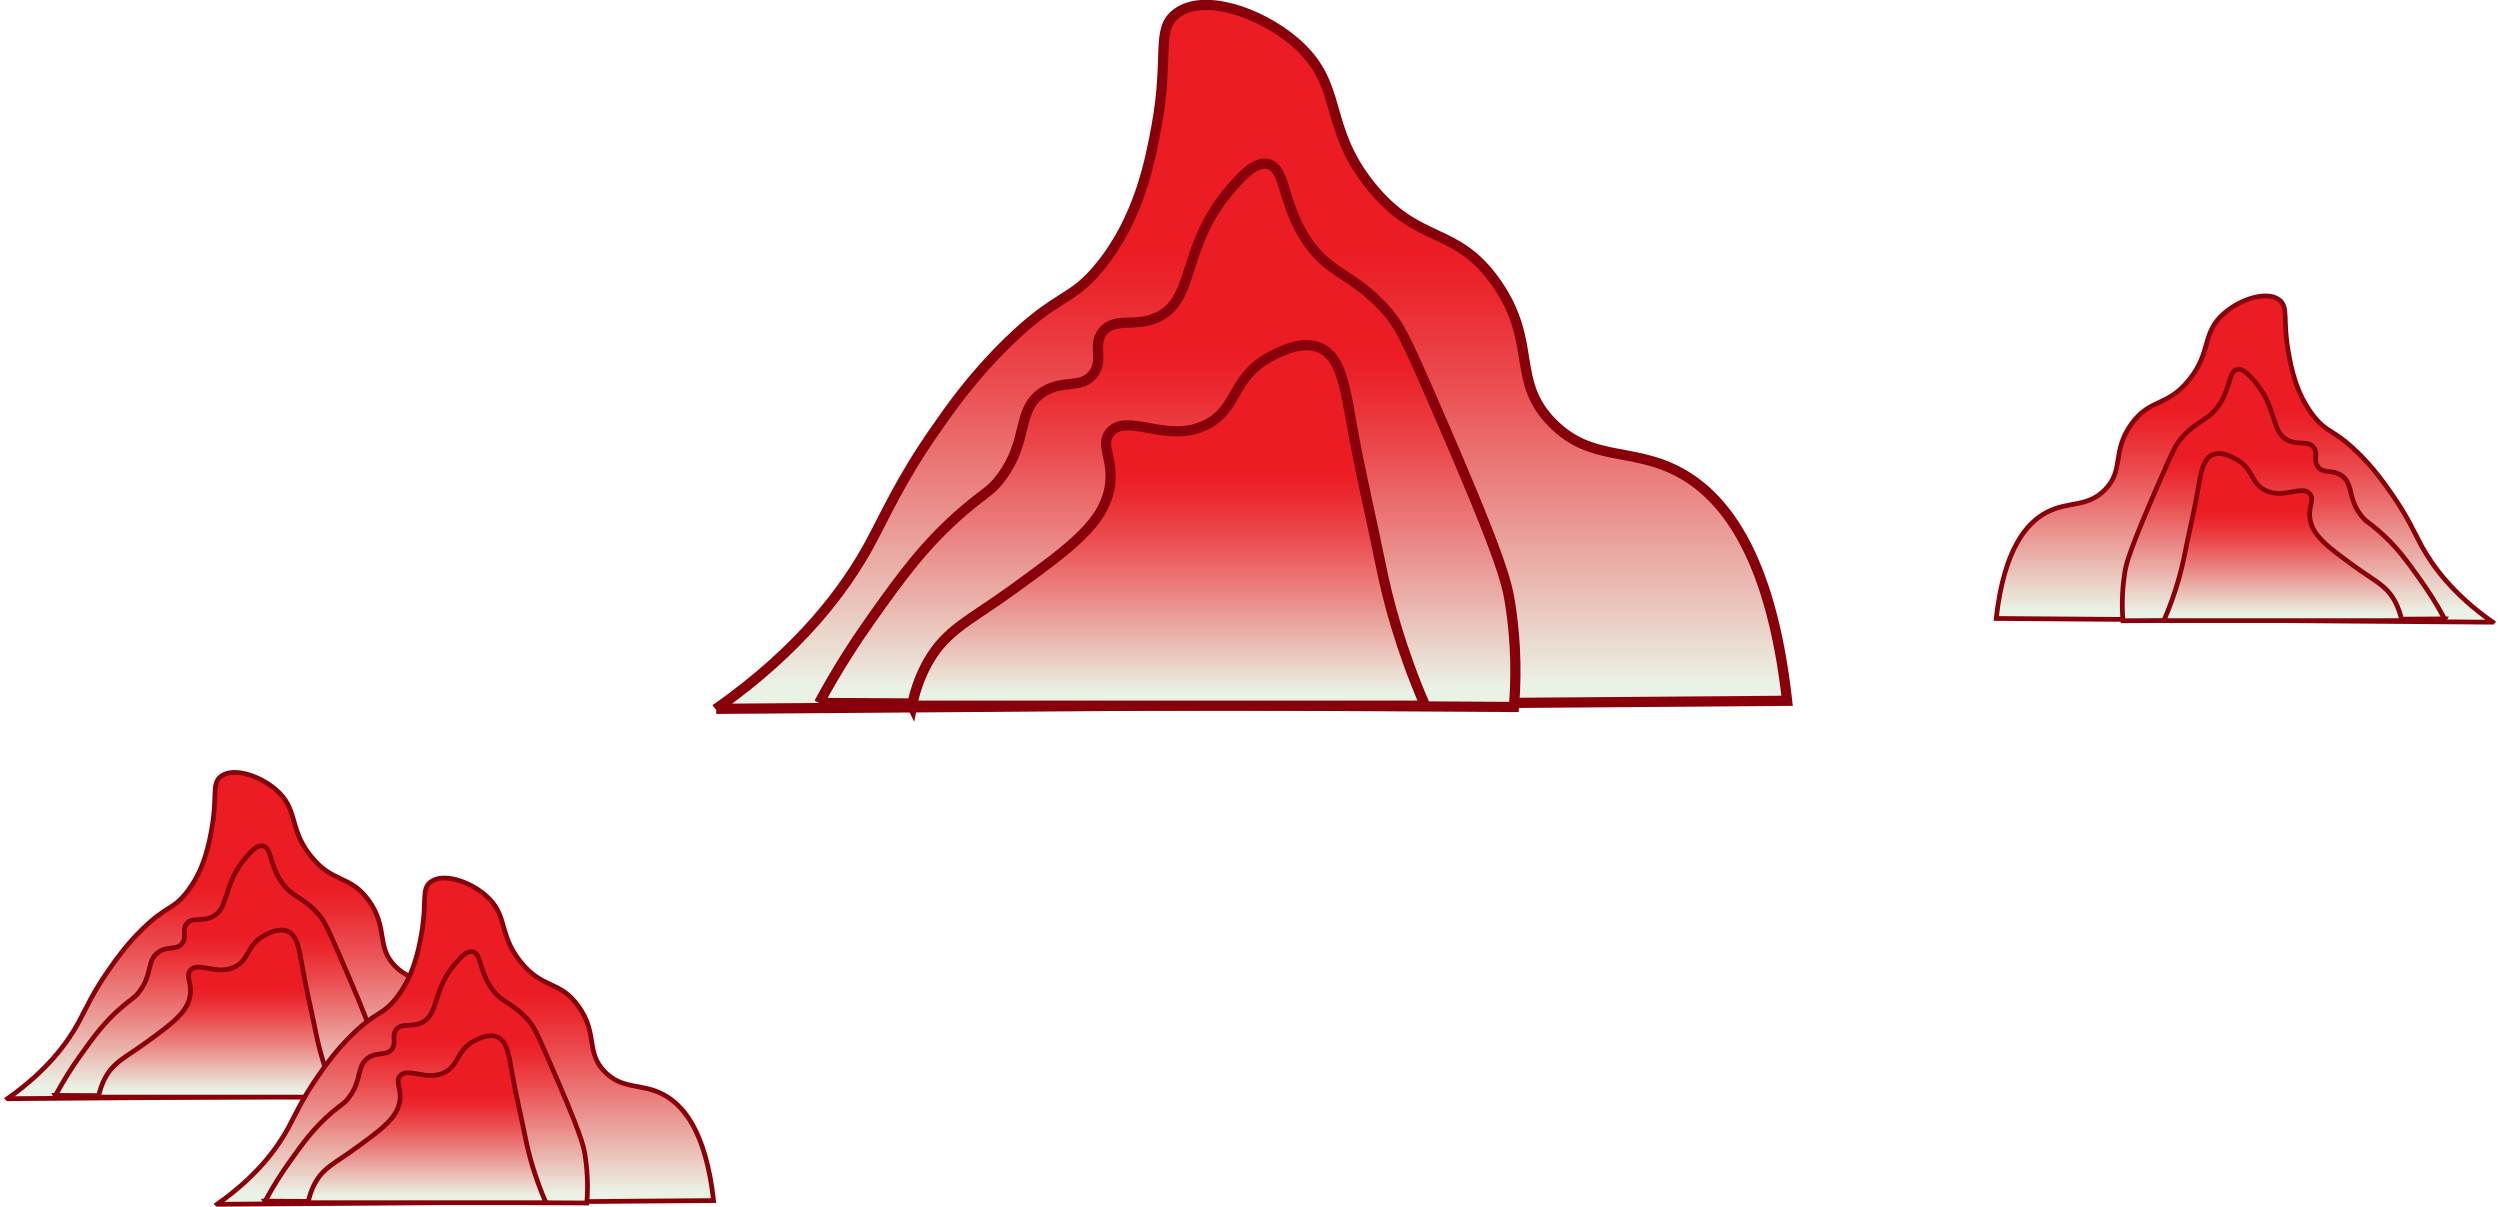
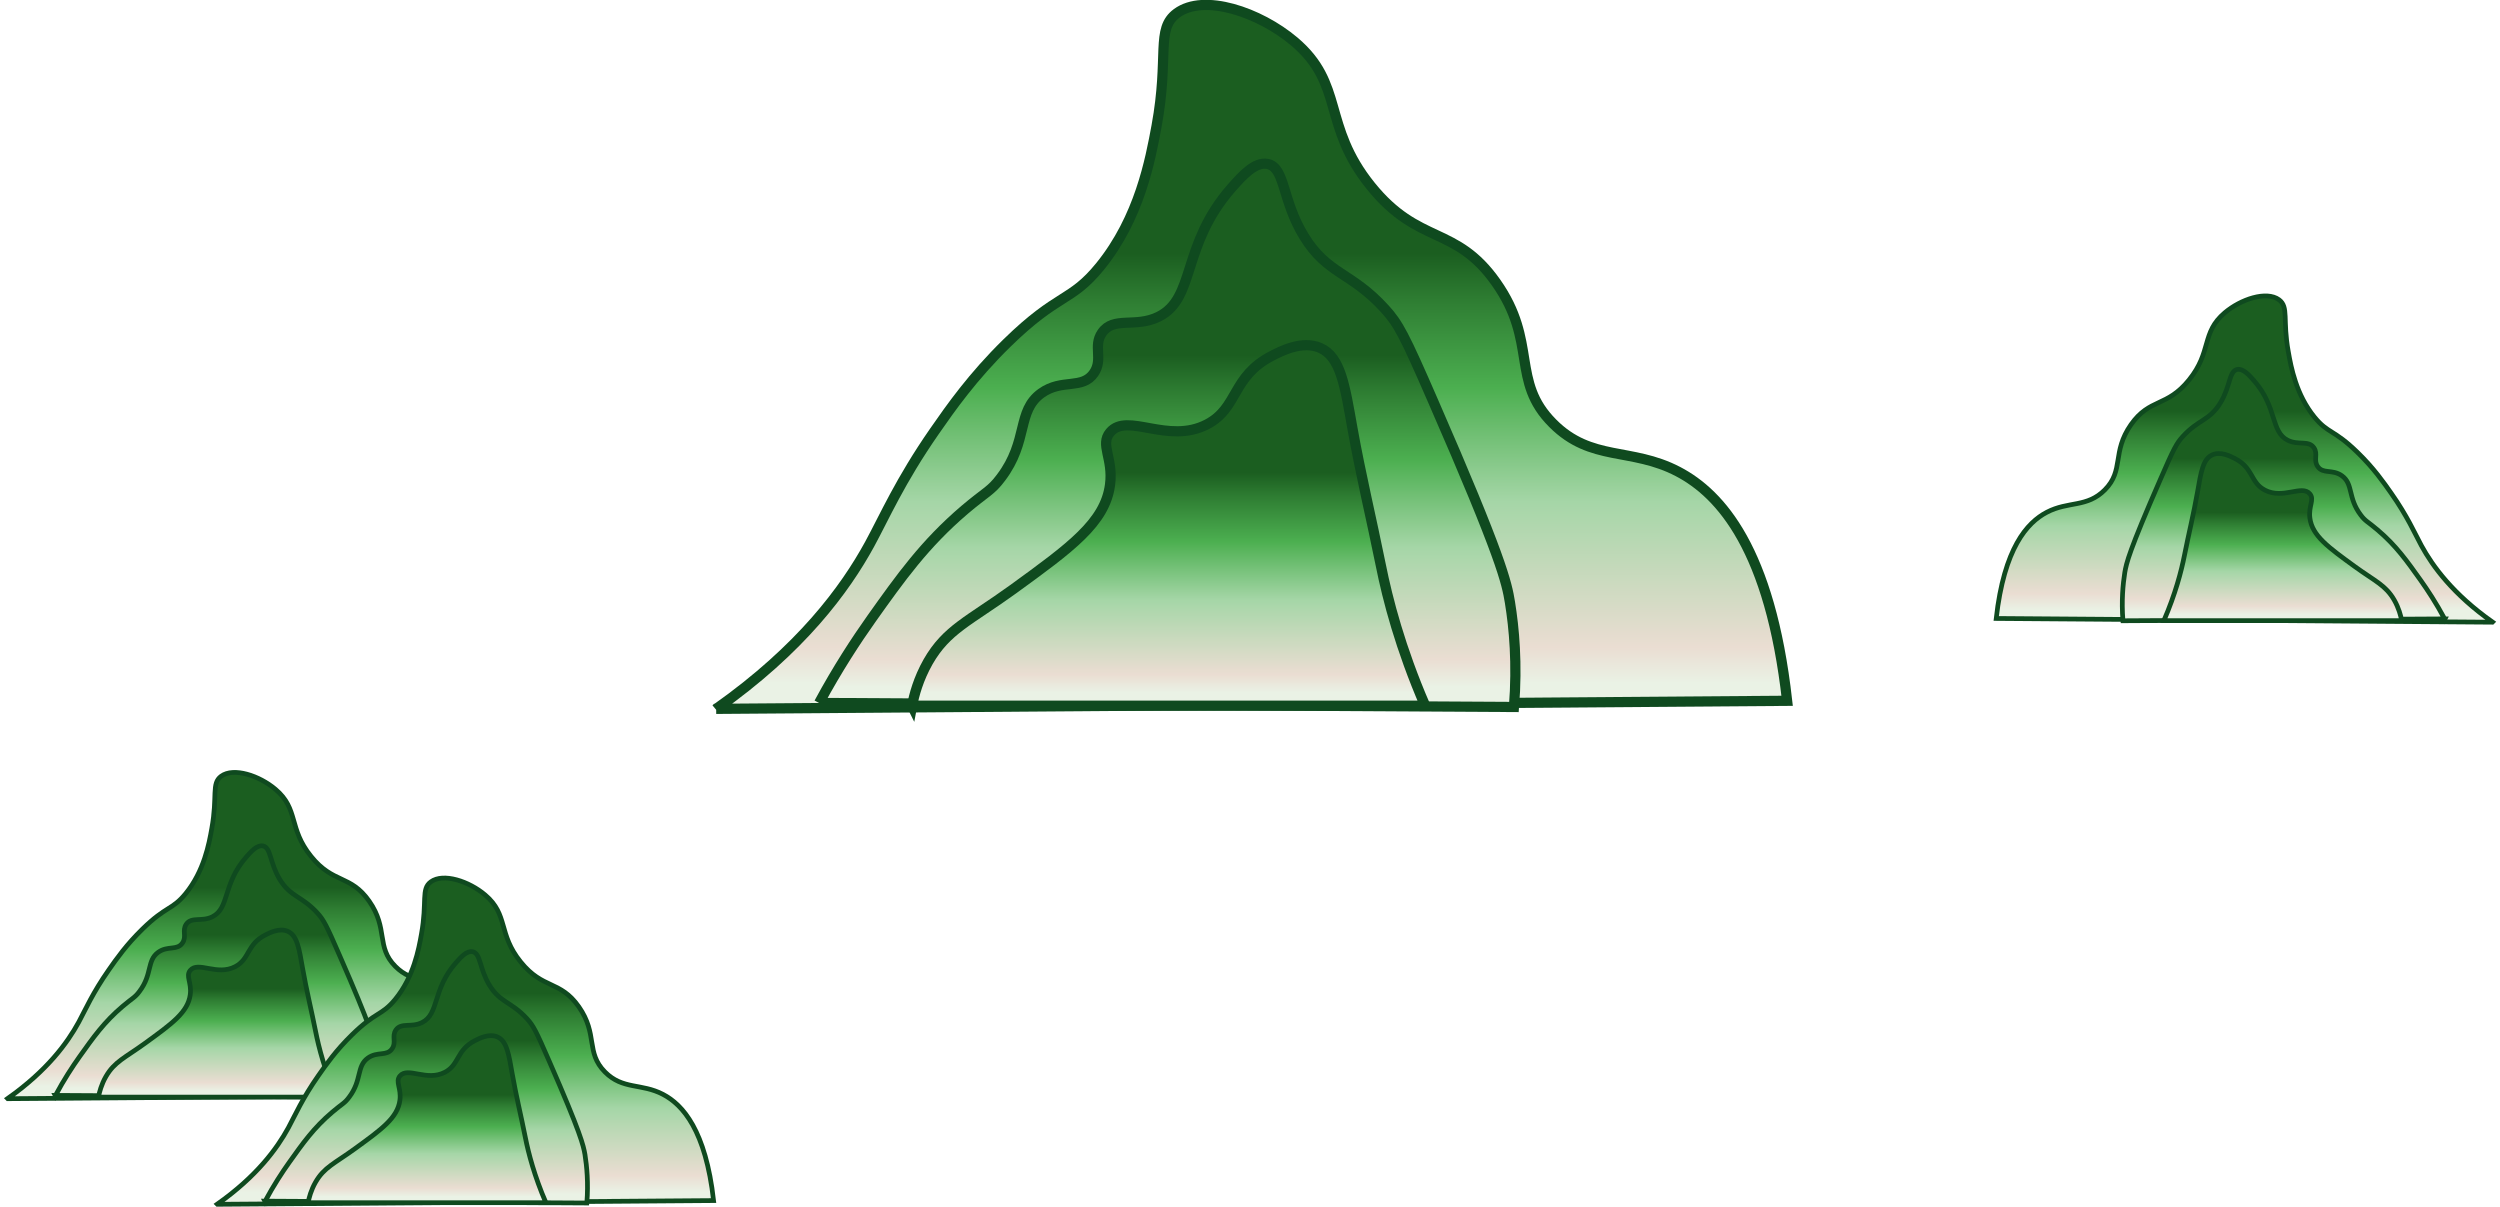
<svg xmlns="http://www.w3.org/2000/svg" xmlns:xlink="http://www.w3.org/1999/xlink" id="Layer_2" data-name="Layer 2" viewBox="0 0 173.98 83.97">
  <defs>
    <style>
      .cls-1 {
        fill: url(#linear-gradient-12);
      }

      .cls-1, .cls-2, .cls-3, .cls-4, .cls-5, .cls-6, .cls-7, .cls-8, .cls-9, .cls-10, .cls-11, .cls-12 {
-         stroke: #87000a;
+         stroke: #0f4a1f;
        stroke-miterlimit: 10;
      }

      .cls-1, .cls-3, .cls-4, .cls-5, .cls-6, .cls-7, .cls-8, .cls-9, .cls-12 {
        stroke-width: .33px;
      }

      .cls-2 {
        fill: url(#linear-gradient);
      }

      .cls-2, .cls-10, .cls-11 {
        stroke-width: .71px;
      }

      .cls-3 {
        fill: url(#linear-gradient-7);
      }

      .cls-4 {
        fill: url(#linear-gradient-5);
      }

      .cls-5 {
        fill: url(#linear-gradient-6);
      }

      .cls-6 {
        fill: url(#linear-gradient-4);
      }

      .cls-7 {
        fill: url(#linear-gradient-11);
      }

      .cls-8 {
        fill: url(#linear-gradient-9);
      }

      .cls-9 {
        fill: url(#linear-gradient-8);
      }

      .cls-10 {
        fill: url(#linear-gradient-3);
      }

      .cls-11 {
        fill: url(#linear-gradient-2);
      }

      .cls-12 {
        fill: url(#linear-gradient-10);
      }
    </style>
    <linearGradient id="linear-gradient" x1="87.1" y1="53.68" x2="87.1" y2="17.64" gradientUnits="userSpaceOnUse">
      <stop offset=".17" stop-color="#eaf2e5" />
      <stop offset=".24" stop-color="#eaddd2" />
-       <stop offset=".52" stop-color="#ea8b88" />
-       <stop offset=".74" stop-color="#eb4f52" />
-       <stop offset=".91" stop-color="#eb2a30" />
-       <stop offset="1" stop-color="#ec1c24" />
+       <stop offset=".52" stop-color="#a5d6a7" />
+       <stop offset=".74" stop-color="#4caf50" />
+       <stop offset=".91" stop-color="#2e7d32" />
+       <stop offset="1" stop-color="#1b5e20" />
    </linearGradient>
    <linearGradient id="linear-gradient-2" x1="81.24" y1="52.55" x2="81.24" y2="24.74" xlink:href="#linear-gradient" />
    <linearGradient id="linear-gradient-3" x1="81.33" y1="51.35" x2="81.33" y2="32.89" xlink:href="#linear-gradient" />
    <linearGradient id="linear-gradient-4" x1="-2627.25" y1="45.3" x2="-2627.25" y2="28.6" gradientTransform="translate(-2471.058) scale(-1 1)" xlink:href="#linear-gradient" />
    <linearGradient id="linear-gradient-5" x1="-2629.96" y1="44.77" x2="-2629.96" y2="31.89" gradientTransform="translate(-2471.058) scale(-1 1)" xlink:href="#linear-gradient" />
    <linearGradient id="linear-gradient-6" x1="-2629.92" y1="44.22" x2="-2629.92" y2="35.66" gradientTransform="translate(-2471.058) scale(-1 1)" xlink:href="#linear-gradient" />
    <linearGradient id="linear-gradient-7" x1="-2488.85" y1="78.46" x2="-2488.85" y2="61.76" gradientTransform="translate(2506.642)" xlink:href="#linear-gradient" />
    <linearGradient id="linear-gradient-8" x1="-2491.56" y1="77.93" x2="-2491.56" y2="65.05" gradientTransform="translate(2506.642)" xlink:href="#linear-gradient" />
    <linearGradient id="linear-gradient-9" x1="-2491.52" y1="77.38" x2="-2491.52" y2="68.82" gradientTransform="translate(2506.642)" xlink:href="#linear-gradient" />
    <linearGradient id="linear-gradient-10" x1="-2474.25" y1="85.81" x2="-2474.25" y2="69.12" gradientTransform="translate(2506.642)" xlink:href="#linear-gradient" />
    <linearGradient id="linear-gradient-11" x1="-2476.97" y1="85.29" x2="-2476.97" y2="72.41" gradientTransform="translate(2506.642)" xlink:href="#linear-gradient" />
    <linearGradient id="linear-gradient-12" x1="-2476.93" y1="84.73" x2="-2476.93" y2="76.18" gradientTransform="translate(2506.642)" xlink:href="#linear-gradient" />
  </defs>
  <g id="Layer_1-2" data-name="Layer 1">
    <g>
      <g>
        <g>
          <path class="cls-2" d="M49.83,49.34c5.92-4.17,8.98-8.34,10.69-11.47,1.04-1.91,2.1-4.38,4.5-7.84,1.14-1.64,2.65-3.8,5.06-6.16,3.6-3.52,4.43-2.82,6.47-5.32,2.76-3.39,3.51-7.46,3.94-9.79.89-4.86-.08-6.74,1.41-7.84,1.88-1.39,5.74-.08,8.16,1.96,3.54,2.99,1.91,5.82,5.34,10.07,3.35,4.15,5.89,2.69,8.72,6.72,2.92,4.15.99,6.84,3.94,9.79,2.68,2.69,5.45,1.65,8.72,3.36,2.98,1.56,6.41,5.43,7.59,15.95-24.84.19-49.69.37-74.53.56Z" />
          <path class="cls-11" d="M57,48.92c1.3-2.41,2.59-4.37,3.66-5.88,2.02-2.84,3.68-5.18,6.47-7.56,1.47-1.25,1.83-1.3,2.53-2.24,1.94-2.57,1.07-4.63,2.81-5.88,1.44-1.03,2.85-.22,3.66-1.4.66-.98-.08-1.87.56-2.8.8-1.17,2.32-.32,3.94-1.12,2.6-1.29,1.55-4.93,5.06-8.95.76-.86,1.65-1.86,2.53-1.68,1.23.26.98,2.51,2.53,5.04,1.62,2.65,3.29,2.47,5.62,5.04.95,1.04,1.36,1.82,3.37,6.44,4.74,10.85,5.12,12.62,5.34,13.99.29,1.79.52,4.26.28,7.28-16.12-.09-32.25-.19-48.37-.28Z" />
          <path class="cls-10" d="M63.47,49.13c.14-.75.44-1.88,1.12-3.08,1.29-2.25,2.84-2.82,5.91-5.04,4.01-2.91,6.41-4.65,6.75-7.28.24-1.84-.72-2.78,0-3.64,1.19-1.43,4.02.86,6.75-.56,2.19-1.14,1.71-3.32,4.5-4.76.66-.34,2.13-1.1,3.37-.56,1.44.63,1.72,2.64,2.25,5.6.57,3.19,1.33,6.34,1.97,9.51.48,2.4,1.36,5.78,3.09,9.79h-35.72Z" />
        </g>
        <g>
          <path class="cls-6" d="M173.46,43.29c-2.74-1.93-4.16-3.87-4.95-5.32-.48-.89-.97-2.03-2.09-3.63-.53-.76-1.23-1.76-2.35-2.85-1.67-1.63-2.05-1.3-3-2.46-1.28-1.57-1.63-3.46-1.82-4.54-.41-2.25.04-3.12-.65-3.63-.87-.64-2.66-.04-3.78.91-1.64,1.39-.88,2.7-2.48,4.67-1.55,1.92-2.73,1.25-4.04,3.11-1.35,1.93-.46,3.17-1.82,4.54-1.24,1.25-2.53.77-4.04,1.56-1.38.72-2.97,2.51-3.52,7.39,11.51.09,23.02.17,34.53.26Z" />
          <path class="cls-4" d="M170.14,43.09c-.6-1.12-1.2-2.03-1.69-2.72-.94-1.32-1.7-2.4-3-3.5-.68-.58-.85-.6-1.17-1.04-.9-1.19-.5-2.14-1.3-2.72-.67-.48-1.32-.1-1.69-.65-.31-.45.04-.86-.26-1.3-.37-.54-1.08-.15-1.82-.52-1.2-.6-.72-2.29-2.35-4.15-.35-.4-.76-.86-1.17-.78-.57.12-.46,1.16-1.17,2.33-.75,1.23-1.52,1.14-2.61,2.33-.44.48-.63.84-1.56,2.98-2.2,5.03-2.37,5.85-2.48,6.48-.13.83-.24,1.97-.13,3.37,7.47-.04,14.94-.09,22.41-.13Z" />
          <path class="cls-5" d="M167.14,43.19c-.07-.35-.2-.87-.52-1.43-.6-1.04-1.32-1.3-2.74-2.33-1.86-1.35-2.97-2.15-3.13-3.37-.11-.85.33-1.29,0-1.69-.55-.66-1.86.4-3.13-.26-1.02-.53-.79-1.54-2.09-2.2-.31-.16-.99-.51-1.56-.26-.67.29-.8,1.23-1.04,2.59-.26,1.48-.62,2.94-.91,4.41-.22,1.11-.63,2.68-1.43,4.54h16.55Z" />
        </g>
        <g>
          <path class="cls-3" d="M.53,76.45c2.74-1.93,4.16-3.87,4.95-5.32.48-.89.97-2.03,2.09-3.63.53-.76,1.23-1.76,2.35-2.85,1.67-1.63,2.05-1.3,3-2.46,1.28-1.57,1.63-3.46,1.82-4.54.41-2.25-.04-3.12.65-3.63.87-.64,2.66-.04,3.78.91,1.64,1.39.88,2.7,2.48,4.67,1.55,1.92,2.73,1.25,4.04,3.11,1.35,1.93.46,3.17,1.82,4.54,1.24,1.25,2.53.77,4.04,1.56,1.38.72,2.97,2.51,3.52,7.39-11.51.09-23.02.17-34.53.26Z" />
          <path class="cls-9" d="M3.85,76.25c.6-1.12,1.2-2.03,1.69-2.72.94-1.32,1.7-2.4,3-3.5.68-.58.85-.6,1.17-1.04.9-1.19.5-2.14,1.3-2.72.67-.48,1.32-.1,1.69-.65.31-.45-.04-.86.26-1.3.37-.54,1.08-.15,1.82-.52,1.2-.6.72-2.29,2.35-4.15.35-.4.76-.86,1.17-.78.57.12.46,1.16,1.17,2.33.75,1.23,1.52,1.14,2.61,2.33.44.48.63.84,1.56,2.98,2.2,5.03,2.37,5.85,2.48,6.48.13.83.24,1.97.13,3.37-7.47-.04-14.94-.09-22.41-.13Z" />
          <path class="cls-8" d="M6.85,76.35c.07-.35.2-.87.52-1.43.6-1.04,1.32-1.3,2.74-2.33,1.86-1.35,2.97-2.15,3.13-3.37.11-.85-.33-1.29,0-1.69.55-.66,1.86.4,3.13-.26,1.02-.53.79-1.54,2.09-2.2.31-.16.99-.51,1.56-.26.67.29.8,1.23,1.04,2.59.26,1.48.62,2.94.91,4.41.22,1.11.63,2.68,1.43,4.54H6.85Z" />
        </g>
      </g>
      <g>
        <path class="cls-12" d="M15.12,83.8c2.74-1.93,4.16-3.87,4.95-5.32.48-.89.97-2.03,2.09-3.63.53-.76,1.23-1.76,2.35-2.85,1.67-1.63,2.05-1.3,3-2.46,1.28-1.57,1.63-3.46,1.82-4.54.41-2.25-.04-3.12.65-3.63.87-.64,2.66-.04,3.78.91,1.64,1.39.88,2.7,2.48,4.67,1.55,1.92,2.73,1.25,4.04,3.11,1.35,1.93.46,3.17,1.82,4.54,1.24,1.25,2.53.77,4.04,1.56,1.38.72,2.97,2.51,3.52,7.39-11.51.09-23.02.17-34.53.26Z" />
        <path class="cls-7" d="M18.44,83.61c.6-1.12,1.2-2.03,1.69-2.72.94-1.32,1.7-2.4,3-3.5.68-.58.85-.6,1.17-1.04.9-1.19.5-2.14,1.3-2.72.67-.48,1.32-.1,1.69-.65.31-.45-.04-.86.26-1.3.37-.54,1.08-.15,1.82-.52,1.2-.6.72-2.29,2.35-4.15.35-.4.76-.86,1.17-.78.57.12.46,1.16,1.17,2.33.75,1.23,1.52,1.14,2.61,2.33.44.48.63.84,1.56,2.98,2.2,5.03,2.37,5.85,2.48,6.48.13.83.24,1.97.13,3.37-7.47-.04-14.94-.09-22.41-.13Z" />
        <path class="cls-1" d="M21.44,83.7c.07-.35.2-.87.52-1.43.6-1.04,1.32-1.3,2.74-2.33,1.86-1.35,2.97-2.15,3.13-3.37.11-.85-.33-1.29,0-1.69.55-.66,1.86.4,3.13-.26,1.02-.53.79-1.54,2.09-2.2.31-.16.99-.51,1.56-.26.67.29.8,1.23,1.04,2.59.26,1.48.62,2.94.91,4.41.22,1.11.63,2.68,1.43,4.54h-16.55Z" />
      </g>
    </g>
  </g>
</svg>
